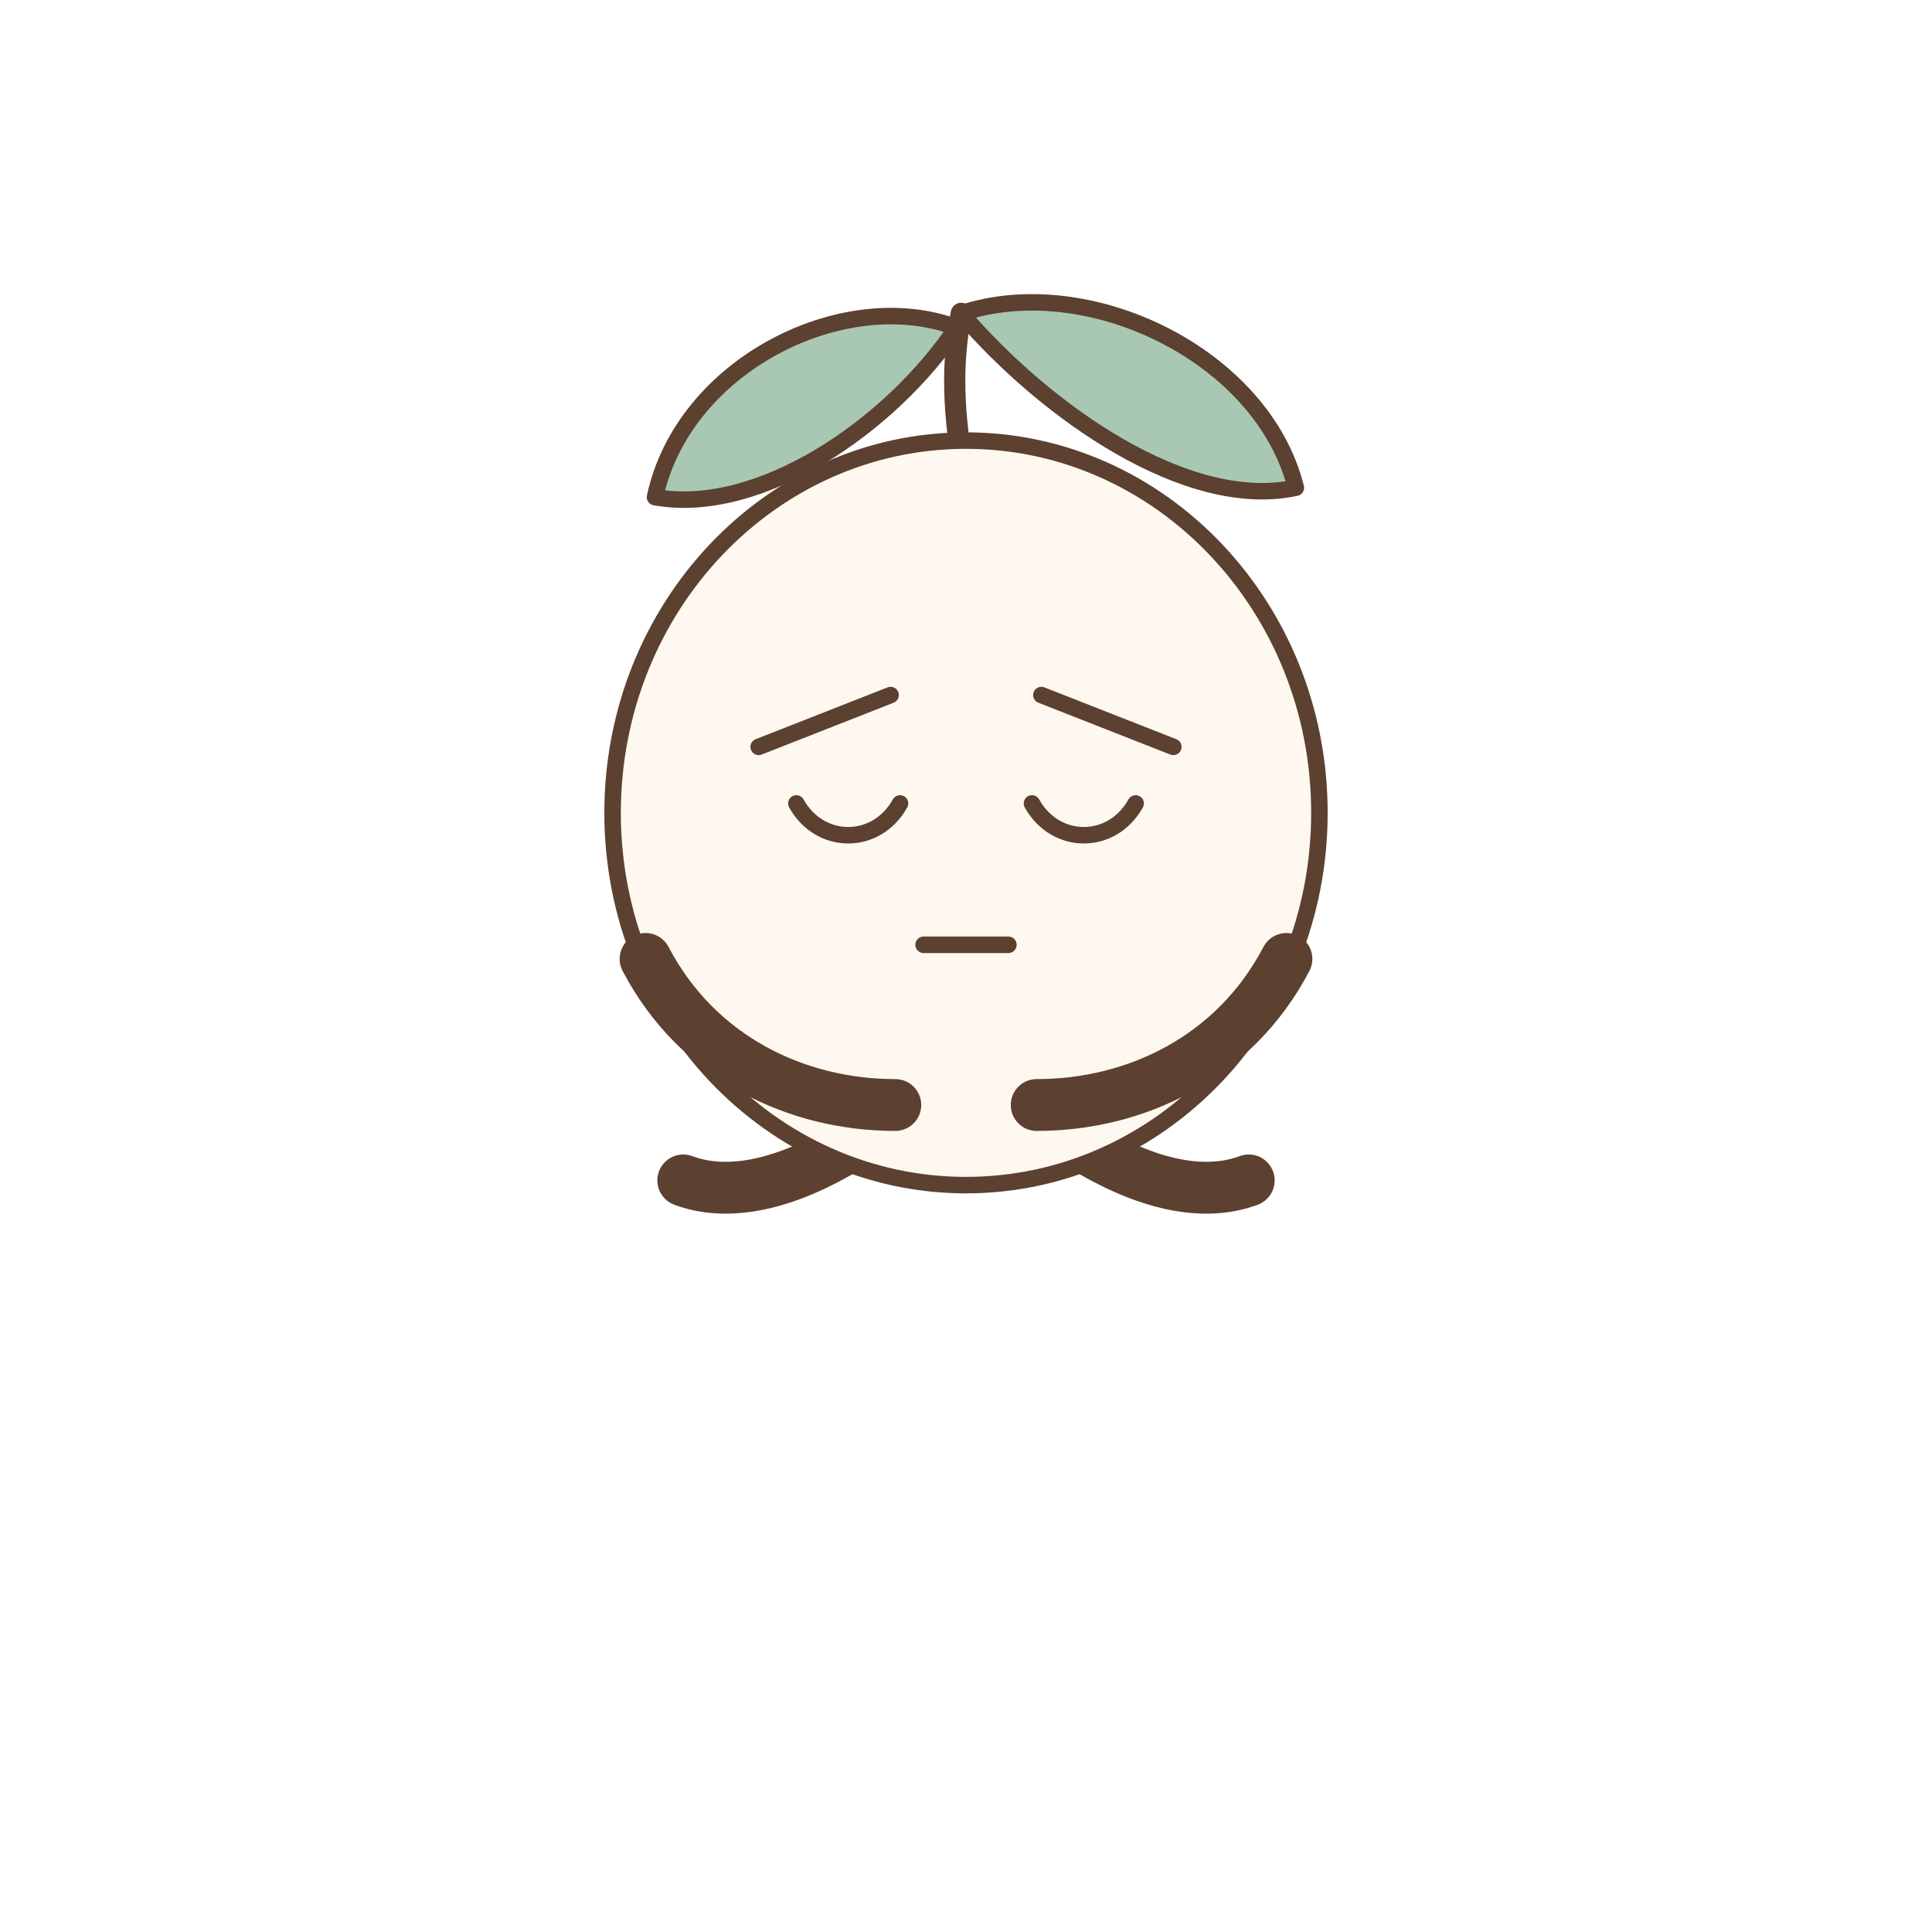
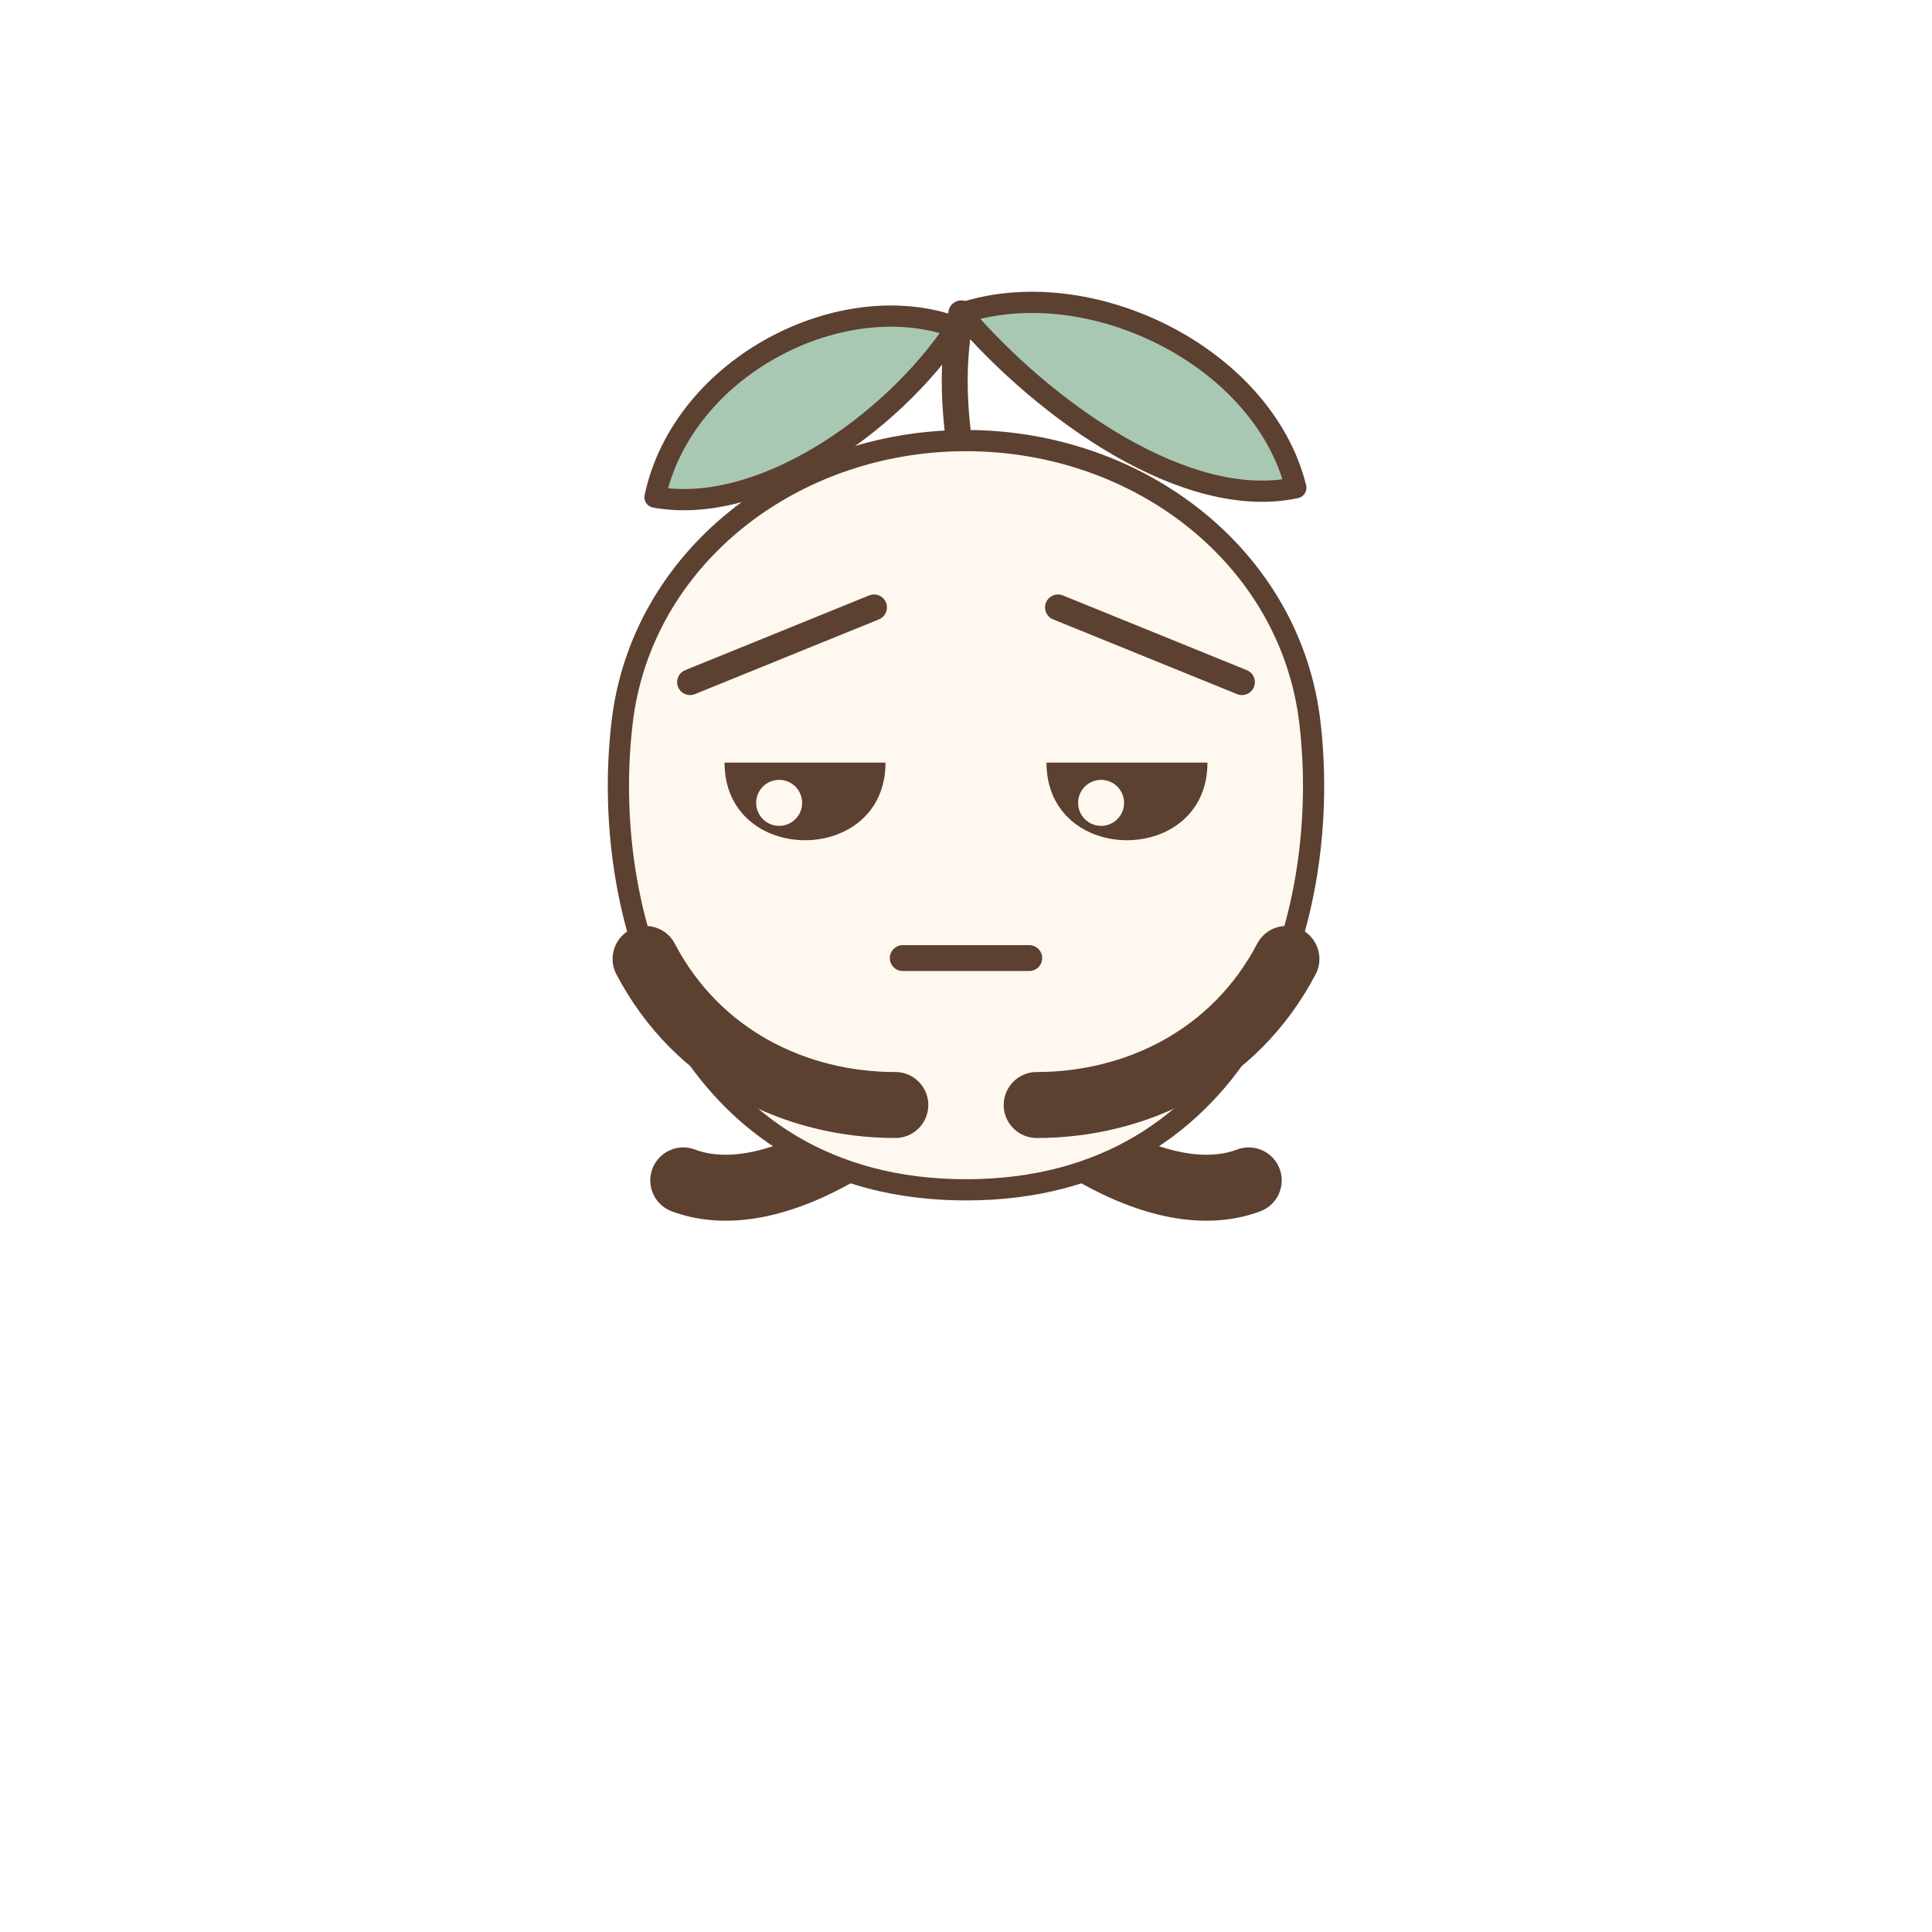
<svg xmlns="http://www.w3.org/2000/svg" viewBox="0 0 820 820" width="820" height="820">
-   <g fill="none" stroke="#5C4030" stroke-width="7" stroke-linecap="round" stroke-linejoin="round">
+   <g fill="none" stroke="#5C4030" stroke-width="9" stroke-linecap="round" stroke-linejoin="round">
    <g transform="translate(410 63) scale(1.0)">
-       <path d="M -54 426 C -82 442, -104 444, -120 438" stroke-width="22" />
-       <path d="M 54 426 C 82 442, 104 444, 120 438" stroke-width="22" />
-       <path d="M 0 142 C -6 112, -6 90, -2 70" stroke-width="9" />
+       <path d="M -54 426 C -82 442, -104 444, -120 438" stroke-width="28" />
+       <path d="M 54 426 C 82 442, 104 444, 120 438" stroke-width="28" />
+       <path d="M 0 142 C -6 112, -6 90, -2 70" stroke-width="11" />
      <path d="M -4 76 C -52 58, -120 92, -132 148 C -88 156, -32 118, -4 76 Z" fill="#A8C8B4" />
      <path d="M -2 70 C 52 52, 126 88, 140 144 C 94 154, 34 112, -2 70 Z" fill="#A8C8B4" />
-       <ellipse cx="0" cy="282" rx="150" ry="158" fill="#FFF8F0" />
-       <path d="M -88 254 L -32 232" />
-       <path d="M 88 254 L 32 232" />
-       <path d="M -72 278 C -62 296, -38 296, -28 278" />
-       <path d="M 28 278 C 38 296, 62 296, 72 278" />
-       <path d="M -18 338 L 18 338" />
-       <path d="M -136 344 C -114 386, -72 406, -30 406" stroke-width="22" />
-       <path d="M 136 344 C 114 386, 72 406, 30 406" stroke-width="22" />
+       <path d="M 0 124 C 74 124, 138 174, 146 244 C 156 330, 118 442, 0 442 C -118 442, -156 330, -146 244 C -138 174, -74 124, 0 124 Z" fill="#FFF8F0" />
+       <g transform="translate(0 -18) translate(0 286) scale(1.22) translate(0 -286)">
+         <path d="M -96 252 L -32 226" />
+         <path d="M 96 252 L 32 226" />
+         <path d="M -84 280 C -84 316, -28 316, -28 280 Z" fill="#5C4030" stroke="none" />
+         <path d="M 28 280 C 28 316, 84 316, 84 280 Z" fill="#5C4030" stroke="none" />
+         <circle cx="-65" cy="294" r="8" fill="#FFF8F0" stroke="none" />
+         <circle cx="47" cy="294" r="8" fill="#FFF8F0" stroke="none" />
+         <path d="M -22 348 L 22 348" />
+       </g>
+       <path d="M -136 344 C -114 386, -72 406, -30 406" stroke-width="28" />
+       <path d="M 136 344 C 114 386, 72 406, 30 406" stroke-width="28" />
    </g>
  </g>
</svg>
